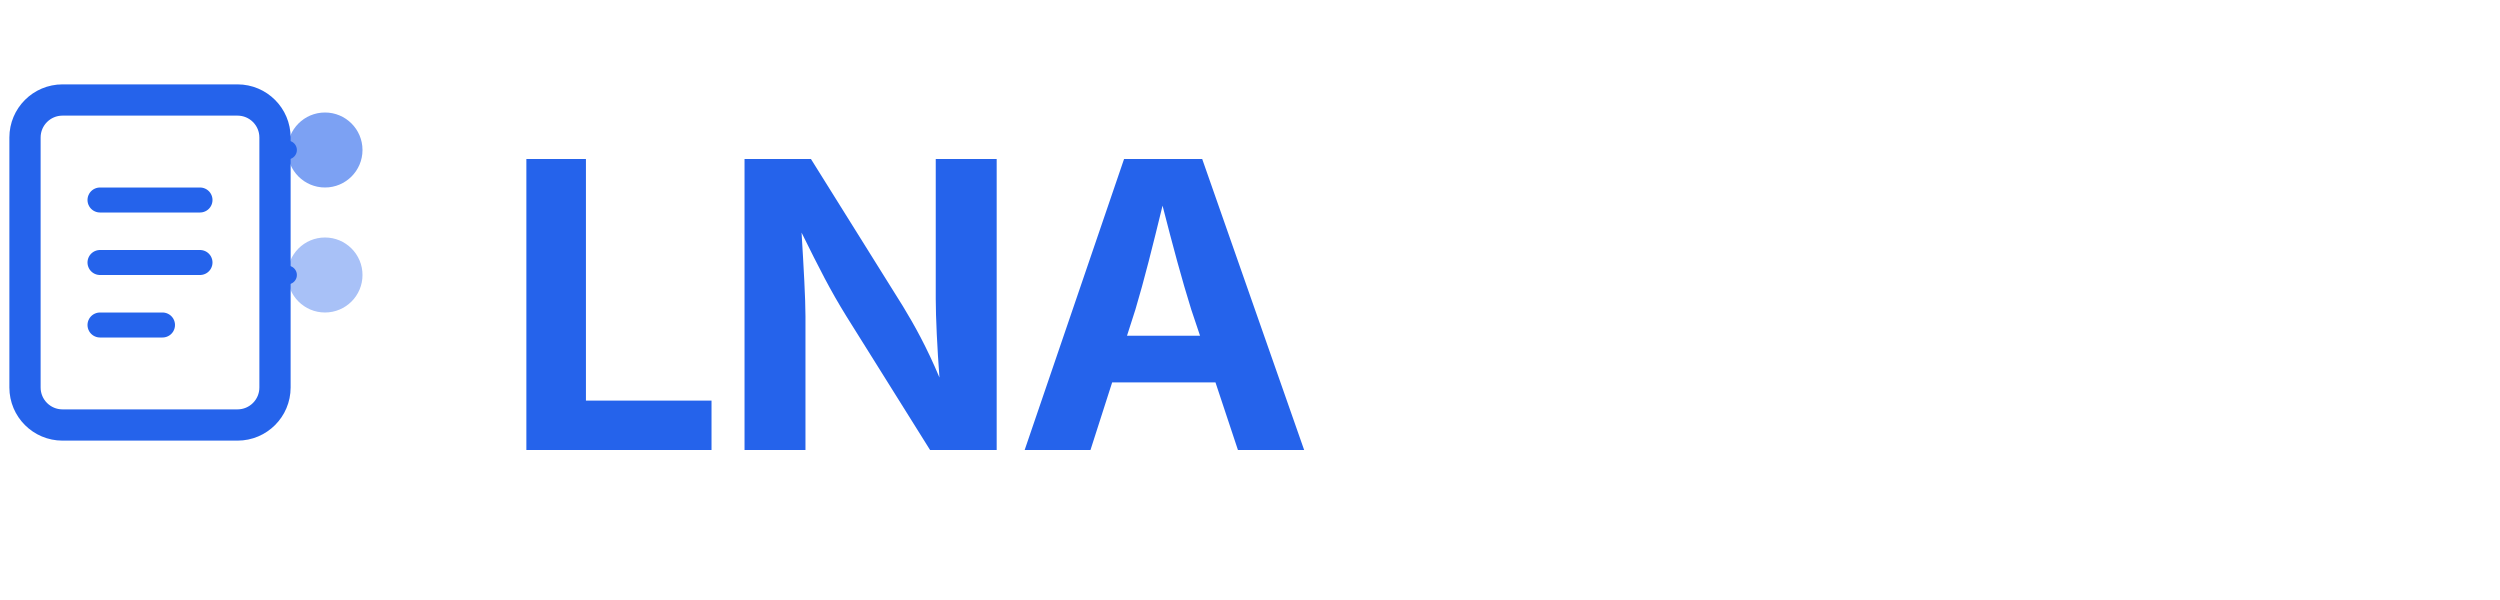
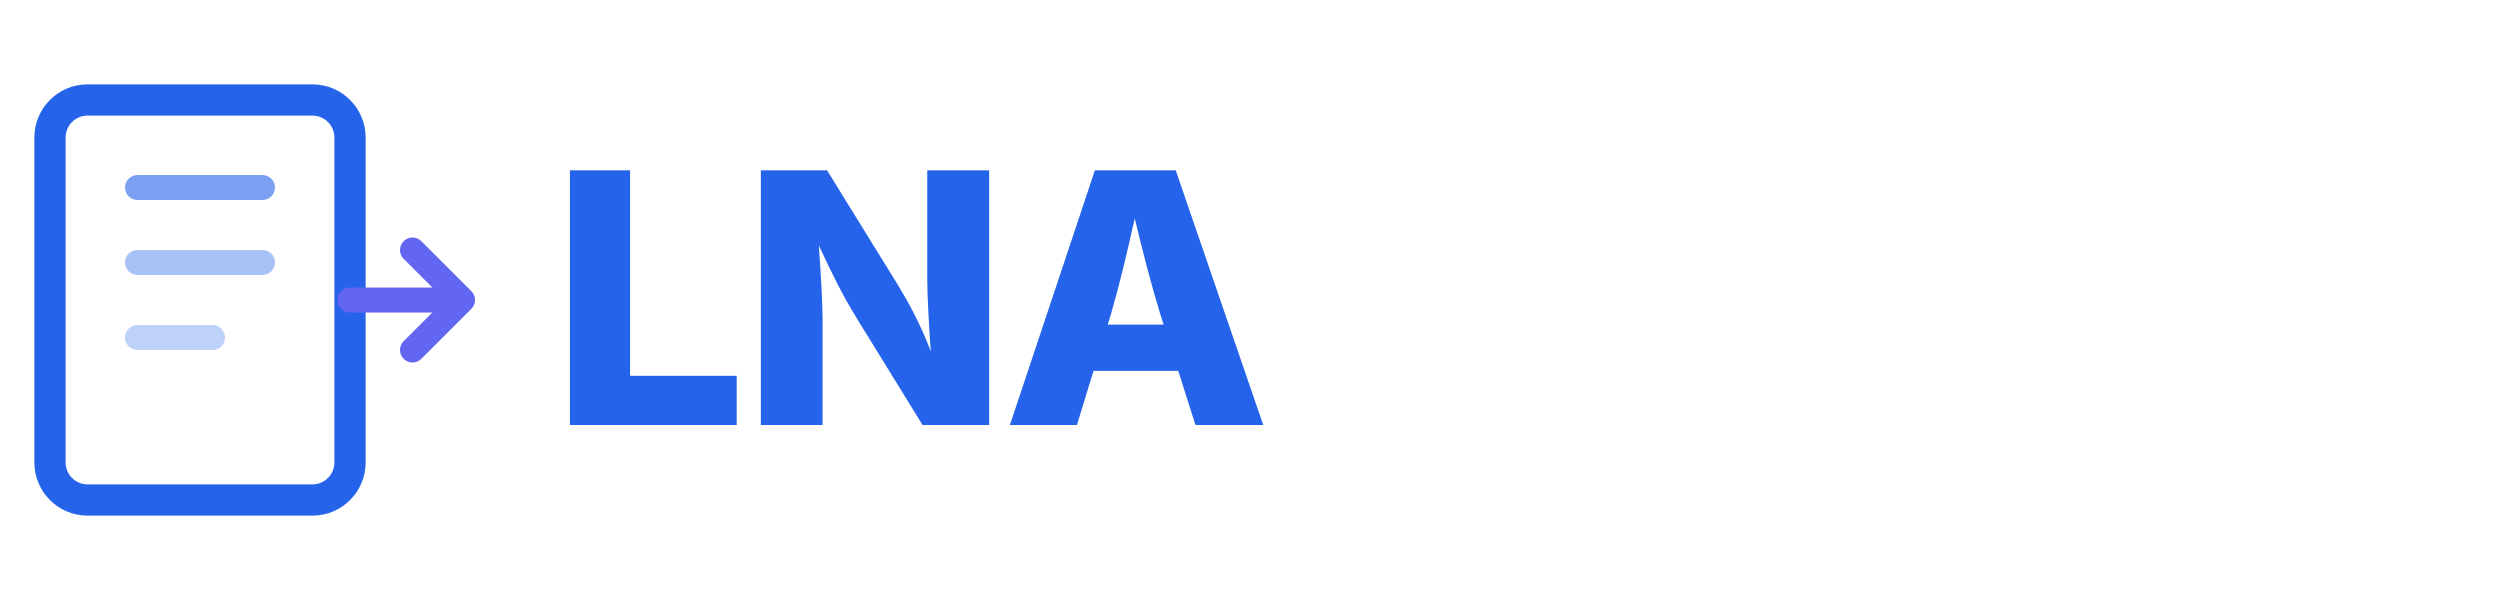
<svg xmlns="http://www.w3.org/2000/svg" viewBox="0 0 200 48" fill="none">
  <g>
-     <rect x="2" y="8" width="20" height="26" rx="3" stroke="#2563EB" stroke-width="2.5" fill="none" />
-     <path d="M8 16h8M8 21h8M8 26h5" stroke="#2563EB" stroke-width="2" stroke-linecap="round" />
-     <circle cx="26" cy="12" r="3" fill="#2563EB" opacity="0.6" />
-     <circle cx="26" cy="22" r="3" fill="#2563EB" opacity="0.4" />
-     <path d="M22 12h1M22 22h1" stroke="#2563EB" stroke-width="1.5" stroke-linecap="round" />
+     <rect x="4" y="8" width="24" height="32" rx="3" stroke="#2563EB" stroke-width="2.5" fill="none" />
+     <rect x="10" y="14" width="12" height="2" rx="1" fill="#2563EB" opacity="0.6" />
+     <rect x="10" y="20" width="12" height="2" rx="1" fill="#2563EB" opacity="0.4" />
+     <rect x="10" y="26" width="8" height="2" rx="1" fill="#2563EB" opacity="0.3" />
+     <path d="M28 24 L36 24" stroke="#6366F1" stroke-width="2" stroke-linecap="round" />
+     <path d="M33 20 L37 24 L33 28" stroke="#6366F1" stroke-width="2" stroke-linecap="round" stroke-linejoin="round" />
  </g>
-   <text x="40" y="36" font-family="Inter, system-ui, sans-serif" font-size="32" font-weight="700" fill="#2563EB" letter-spacing="-0.02em">
-     LNA
-   </text>
+   <text x="44" y="34" font-family="Inter, system-ui, sans-serif" font-size="28" font-weight="800" fill="#2563EB" letter-spacing="-0.02em">LNA</text>
</svg>
